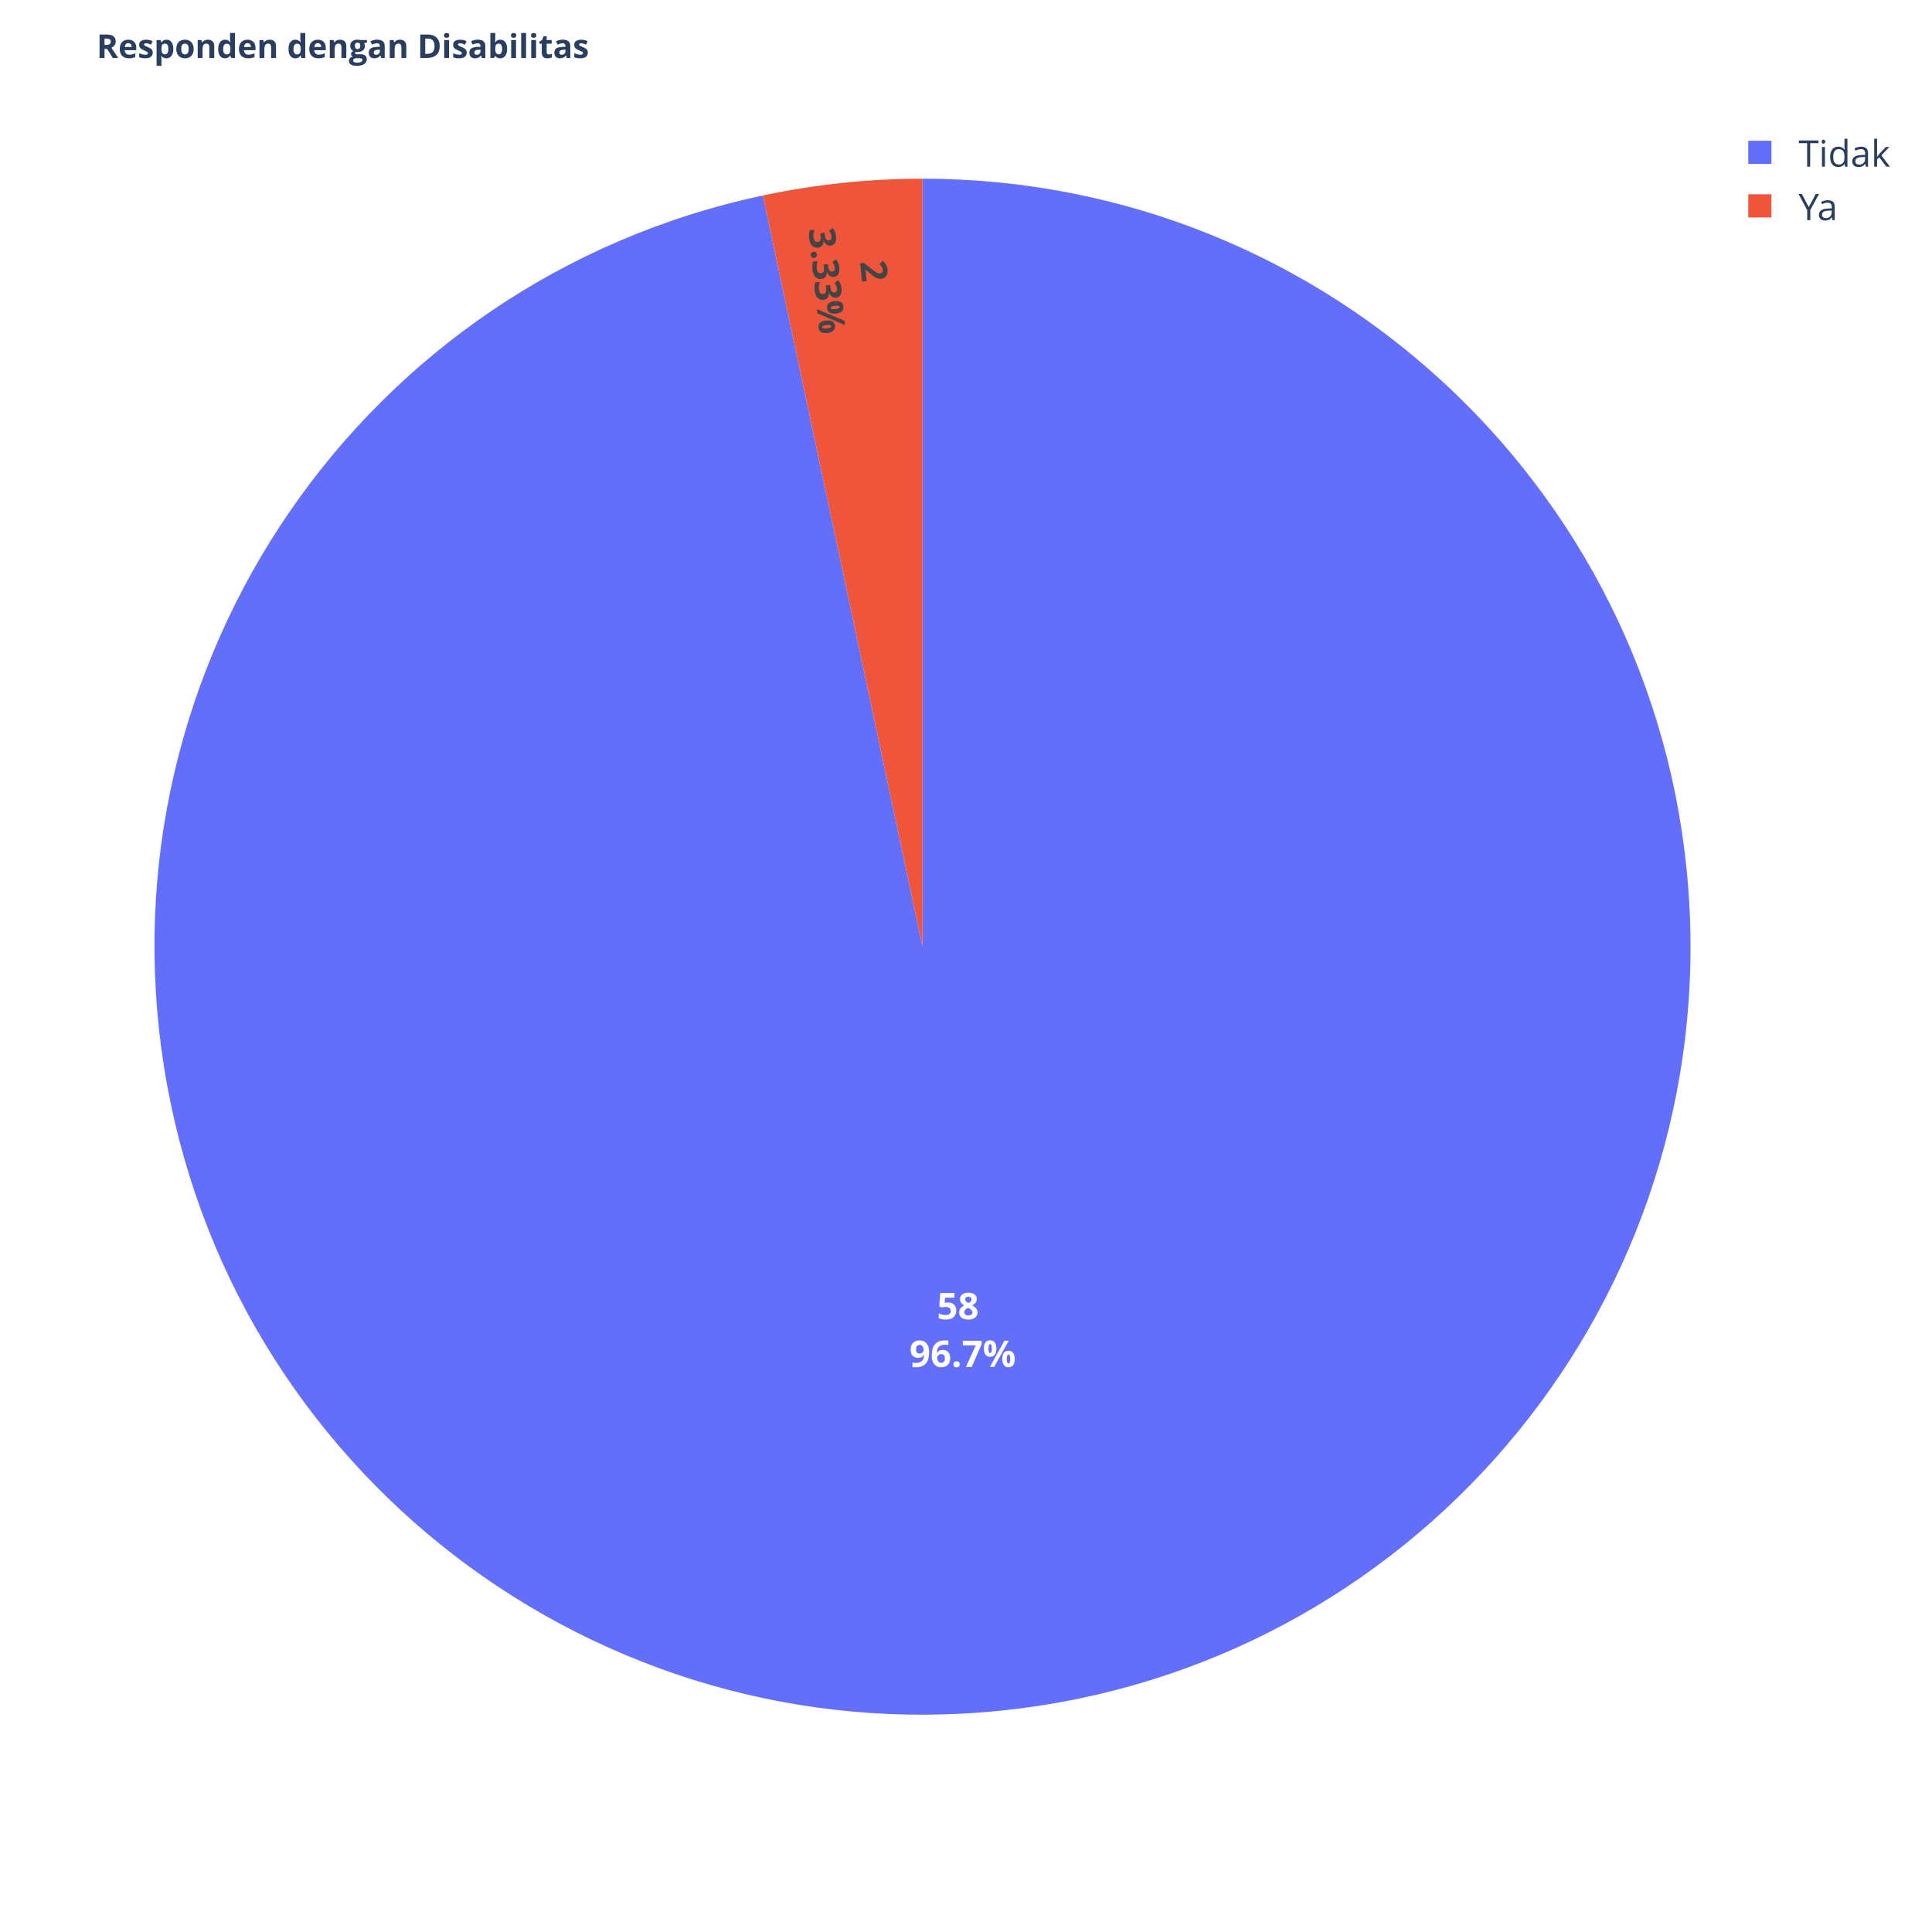
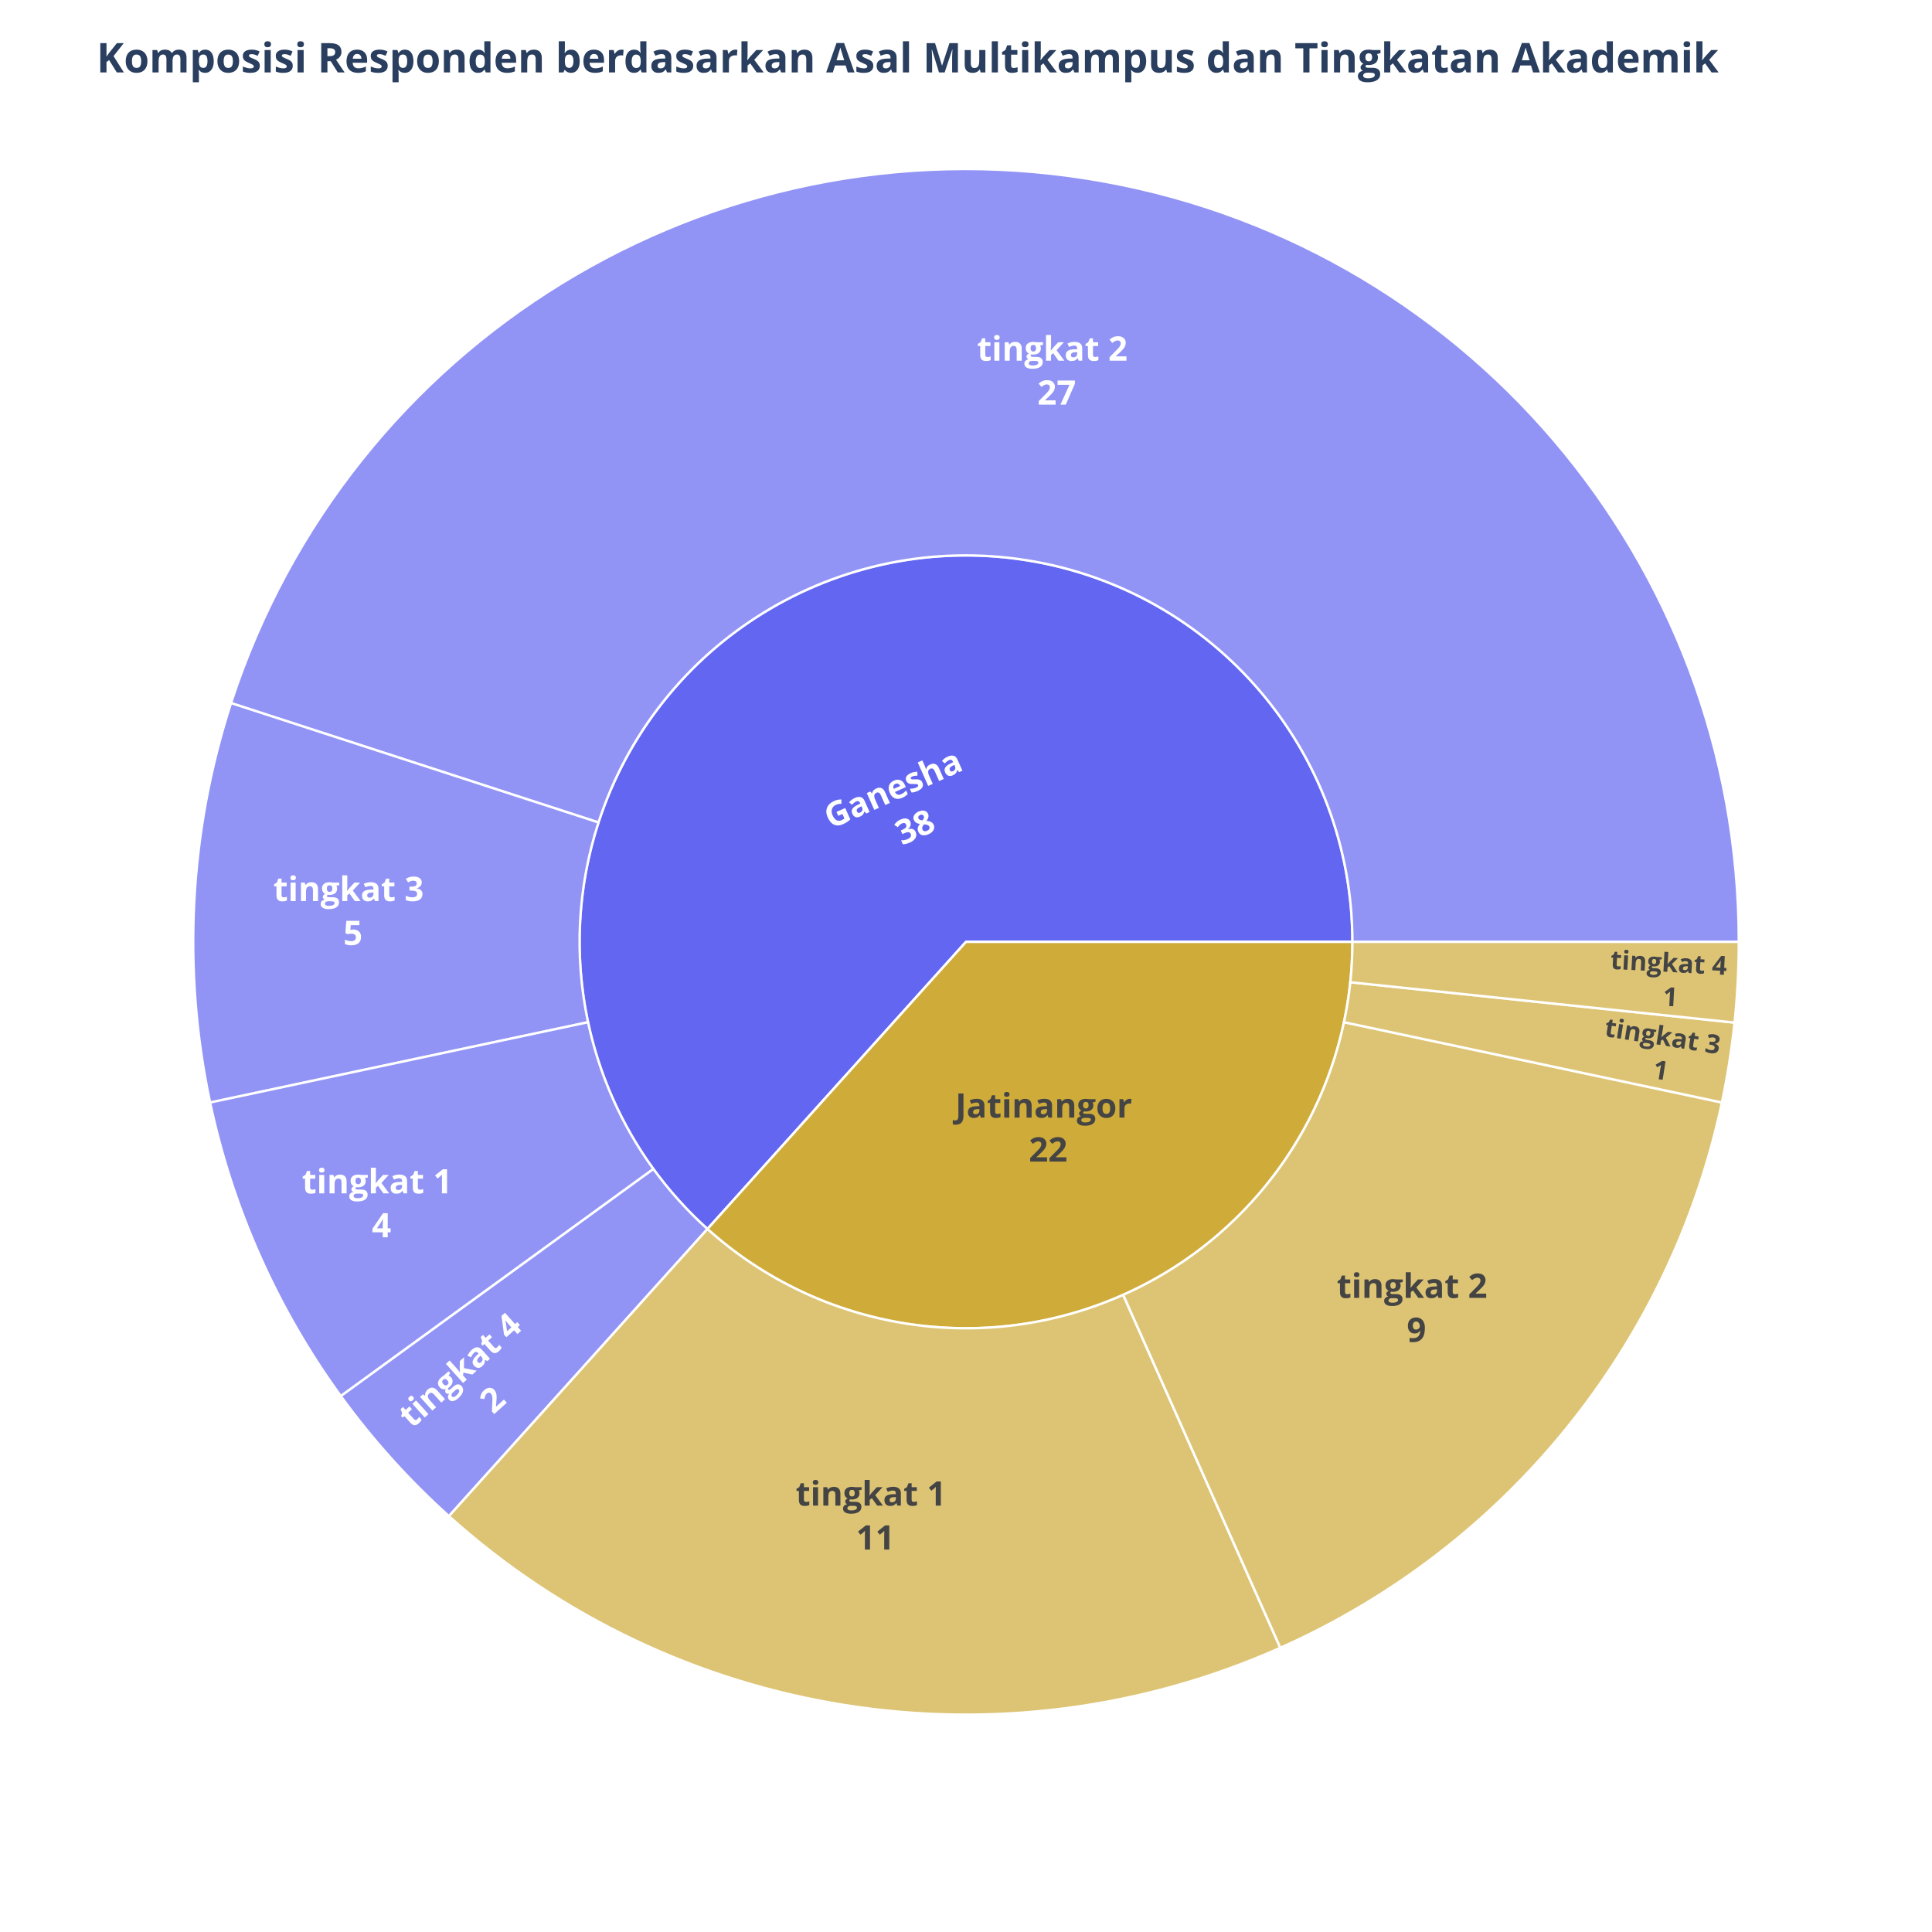
- <svg xmlns="http://www.w3.org/2000/svg" class="main-svg" width="1000" height="1000" style="" viewBox="0 0 1000 1000">
-   <rect x="0" y="0" width="1000" height="1000" style="fill: rgb(255, 255, 255); fill-opacity: 1;" />
-   <defs id="defs-36b12b">
+ <svg xmlns="http://www.w3.org/2000/svg" class="main-svg" width="800" height="800" style="" viewBox="0 0 800 800">
+   <rect x="0" y="0" width="800" height="800" style="fill: rgb(255, 255, 255); fill-opacity: 1;" />
+   <defs id="defs-2886bb">
    <g class="clips" />
    <g class="gradients" />
    <g class="patterns" />
  </defs>
  <g class="bglayer" />
  <g class="layer-below">
    <g class="imagelayer" />
    <g class="shapelayer" />
  </g>
  <g class="cartesianlayer" />
  <g class="polarlayer" />
  <g class="smithlayer" />
  <g class="ternarylayer" />
  <g class="geolayer" />
  <g class="funnelarealayer" />
-   <g class="pielayer">
-     <g class="trace" stroke-linejoin="round" style="opacity: 1;">
-       <g class="slice">
-         <path class="surface" d="M477.5,490l0,-397.5a397.5,397.5 0 1 1 -82.645,8.686Z" style="pointer-events: none; fill: rgb(99, 110, 250); fill-opacity: 1; stroke-width: 0; stroke: rgb(68, 68, 68); stroke-opacity: 1;" />
+   <g class="pielayer" />
+   <g class="iciclelayer" />
+   <g class="treemaplayer" />
+   <g class="sunburstlayer">
+     <g class="trace sunburst" stroke-linejoin="round" style="opacity: 1;">
+       <g class="slice cursor-pointer">
+         <path class="surface" d="M400,390L560,390A160,160 0,1,0 292.939,508.903L400,390A0,0 0,1,1 400,390Z" style="pointer-events: none; stroke-width: 1; fill: rgb(99, 102, 241); fill-opacity: 1; stroke: rgb(255, 255, 255); stroke-opacity: 1;" />
        <g class="slicetext">
-           <text data-notex="1" class="slicetext" transform="translate(498.275,682.8097)" text-anchor="middle" x="0" y="0" style="font-family: 'Open Sans', verdana, arial, sans-serif; font-size: 19px; fill: rgb(255, 255, 255); fill-opacity: 1; font-weight: bold; white-space: pre;">
-             <tspan class="line" dy="0em" x="0" y="0">58</tspan>
-             <tspan class="line" dy="1.3em" x="0" y="0">96.7%</tspan>
+           <text data-notex="1" class="slicetext" text-anchor="middle" x="0" y="0" style="font-family: 'Open Sans', verdana, arial, sans-serif; font-size: 14px; fill: rgb(255, 255, 255); fill-opacity: 1; font-weight: bold; white-space: pre;" transform="translate(373.4174,330.2944)rotate(-24)">
+             <tspan class="line" dy="0em" x="0" y="0">Ganesha</tspan>
+             <tspan class="line" dy="1.3em" x="0" y="0">38</tspan>
+           </text>
+         </g>
+       </g>
+       <g class="slice cursor-pointer">
+         <path class="surface" d="M400,390L292.939,508.903A160,160 0,0,0 560,390L400,390A0,0 0,0,1 400,390Z" style="pointer-events: none; stroke-width: 1; fill: rgb(207, 171, 58); fill-opacity: 1; stroke: rgb(255, 255, 255); stroke-opacity: 1;" />
+         <g class="slicetext">
+           <text data-notex="1" class="slicetext" text-anchor="middle" x="0" y="0" style="font-family: 'Open Sans', verdana, arial, sans-serif; font-size: 14px; fill: rgb(68, 68, 68); fill-opacity: 1; font-weight: bold; white-space: pre;" transform="translate(434.009,462.784)">
+             <tspan class="line" dy="0em" x="0" y="0">Jatinangor</tspan>
+             <tspan class="line" dy="1.3em" x="0" y="0">22</tspan>
          </text>
        </g>
      </g>
      <g class="slice">
-         <path class="surface" d="M477.5,490l-82.645,-388.814a397.5,397.5 0 0 1 82.645,-8.686Z" style="pointer-events: none; fill: rgb(239, 85, 59); fill-opacity: 1; stroke-width: 0; stroke: rgb(68, 68, 68); stroke-opacity: 1;" />
+         <path class="surface" d="M560,390L720,390A320,320 0,0,0 95.662,291.115L247.831,340.557A160,160 0,0,1 560,390Z" style="pointer-events: none; stroke-width: 1; fill: rgb(99, 102, 241); fill-opacity: 1; stroke: rgb(255, 255, 255); stroke-opacity: 1; opacity: 0.7;" />
        <g class="slicetext">
-           <text data-notex="1" class="slicetext" transform="translate(445.9459,143.3692)rotate(84)" text-anchor="middle" x="0" y="0" style="font-family: 'Open Sans', verdana, arial, sans-serif; font-size: 19px; fill: rgb(68, 68, 68); fill-opacity: 1; font-weight: bold; white-space: pre;">
-             <tspan class="line" dy="0em" x="0" y="0">2</tspan>
-             <tspan class="line" dy="1.3em" x="0" y="0">3.33%</tspan>
+           <text data-notex="1" class="slicetext" text-anchor="middle" x="0" y="0" style="font-family: 'Open Sans', verdana, arial, sans-serif; font-size: 14px; fill: rgb(255, 255, 255); fill-opacity: 1; font-weight: bold; white-space: pre;" transform="translate(437.5443,149.3532)">
+             <tspan class="line" dy="0em" x="0" y="0">tingkat 2</tspan>
+             <tspan class="line" dy="1.3em" x="0" y="0">27</tspan>
+           </text>
+         </g>
+       </g>
+       <g class="slice">
+         <path class="surface" d="M247.831,340.557L95.662,291.115A320,320 0,0,0 86.993,456.532L243.496,423.266A160,160 0,0,1 247.831,340.557Z" style="pointer-events: none; stroke-width: 1; fill: rgb(99, 102, 241); fill-opacity: 1; stroke: rgb(255, 255, 255); stroke-opacity: 1; opacity: 0.7;" />
+         <g class="slicetext">
+           <text data-notex="1" class="slicetext" text-anchor="middle" x="0" y="0" style="font-family: 'Open Sans', verdana, arial, sans-serif; font-size: 14px; fill: rgb(255, 255, 255); fill-opacity: 1; font-weight: bold; white-space: pre;" transform="translate(146.1419,373.0943)">
+             <tspan class="line" dy="0em" x="0" y="0">tingkat 3</tspan>
+             <tspan class="line" dy="1.3em" x="0" y="0">5</tspan>
+           </text>
+         </g>
+       </g>
+       <g class="slice">
+         <path class="surface" d="M243.496,423.266L86.993,456.532A320,320 0,0,0 141.115,578.091L270.557,484.046A160,160 0,0,1 243.496,423.266Z" style="pointer-events: none; stroke-width: 1; fill: rgb(99, 102, 241); fill-opacity: 1; stroke: rgb(255, 255, 255); stroke-opacity: 1; opacity: 0.7;" />
+         <g class="slicetext">
+           <text data-notex="1" class="slicetext" text-anchor="middle" x="0" y="0" style="font-family: 'Open Sans', verdana, arial, sans-serif; font-size: 14px; fill: rgb(255, 255, 255); fill-opacity: 1; font-weight: bold; white-space: pre;" transform="translate(157.9835,494.1511)">
+             <tspan class="line" dy="0em" x="0" y="0">tingkat 1</tspan>
+             <tspan class="line" dy="1.3em" x="0" y="0">4</tspan>
+           </text>
+         </g>
+       </g>
+       <g class="slice">
+         <path class="surface" d="M270.557,484.046L141.115,578.091A320,320 0,0,0 185.878,627.806L292.939,508.903A160,160 0,0,1 270.557,484.046Z" style="pointer-events: none; stroke-width: 1; fill: rgb(99, 102, 241); fill-opacity: 1; stroke: rgb(255, 255, 255); stroke-opacity: 1; opacity: 0.7;" />
+         <g class="slicetext">
+           <text data-notex="1" class="slicetext" text-anchor="middle" x="0" y="0" style="font-family: 'Open Sans', verdana, arial, sans-serif; font-size: 14px; fill: rgb(255, 255, 255); fill-opacity: 1; font-weight: bold; white-space: pre;" transform="translate(195.0383,569.7019)rotate(-42)">
+             <tspan class="line" dy="0em" x="0" y="0">tingkat 4</tspan>
+             <tspan class="line" dy="1.3em" x="0" y="0">2</tspan>
+           </text>
+         </g>
+       </g>
+       <g class="slice">
+         <path class="surface" d="M292.939,508.903L185.878,627.806A320,320 0,0,0 530.156,682.335L465.078,536.167A160,160 0,0,1 292.939,508.903Z" style="pointer-events: none; stroke-width: 1; fill: rgb(207, 171, 58); fill-opacity: 1; stroke: rgb(255, 255, 255); stroke-opacity: 1; opacity: 0.7;" />
+         <g class="slicetext">
+           <text data-notex="1" class="slicetext" text-anchor="middle" x="0" y="0" style="font-family: 'Open Sans', verdana, arial, sans-serif; font-size: 14px; fill: rgb(68, 68, 68); fill-opacity: 1; font-weight: bold; white-space: pre;" transform="translate(362.4557,623.4436)">
+             <tspan class="line" dy="0em" x="0" y="0">tingkat 1</tspan>
+             <tspan class="line" dy="1.3em" x="0" y="0">11</tspan>
+           </text>
+         </g>
+       </g>
+       <g class="slice">
+         <path class="surface" d="M465.078,536.167L530.156,682.335A320,320 0,0,0 713.007,456.532L556.504,423.266A160,160 0,0,1 465.078,536.167Z" style="pointer-events: none; stroke-width: 1; fill: rgb(207, 171, 58); fill-opacity: 1; stroke: rgb(255, 255, 255); stroke-opacity: 1; opacity: 0.7;" />
+         <g class="slicetext">
+           <text data-notex="1" class="slicetext" text-anchor="middle" x="0" y="0" style="font-family: 'Open Sans', verdana, arial, sans-serif; font-size: 14px; fill: rgb(68, 68, 68); fill-opacity: 1; font-weight: bold; white-space: pre;" transform="translate(586.515,537.4353)">
+             <tspan class="line" dy="0em" x="0" y="0">tingkat 2</tspan>
+             <tspan class="line" dy="1.3em" x="0" y="0">9</tspan>
+           </text>
+         </g>
+       </g>
+       <g class="slice">
+         <path class="surface" d="M556.504,423.266L713.007,456.532A320,320 0,0,0 718.247,423.449L559.124,406.725A160,160 0,0,1 556.504,423.266Z" style="pointer-events: none; stroke-width: 1; fill: rgb(207, 171, 58); fill-opacity: 1; stroke: rgb(255, 255, 255); stroke-opacity: 1; opacity: 0.7;" />
+         <g class="slicetext">
+           <text data-notex="1" class="slicetext" text-anchor="middle" x="0" y="0" style="font-family: 'Open Sans', verdana, arial, sans-serif; font-size: 14px; fill: rgb(68, 68, 68); fill-opacity: 1; font-weight: bold; white-space: pre;" transform="translate(689.291,432.9937)scale(0.7748493)rotate(9)">
+             <tspan class="line" dy="0em" x="0" y="0">tingkat 3</tspan>
+             <tspan class="line" dy="1.3em" x="0" y="0">1</tspan>
+           </text>
+         </g>
+       </g>
+       <g class="slice">
+         <path class="surface" d="M559.124,406.725L718.247,423.449A320,320 0,0,0 720,390L560,390A160,160 0,0,1 559.124,406.725Z" style="pointer-events: none; stroke-width: 1; fill: rgb(207, 171, 58); fill-opacity: 1; stroke: rgb(255, 255, 255); stroke-opacity: 1; opacity: 0.7;" />
+         <g class="slicetext">
+           <text data-notex="1" class="slicetext" text-anchor="middle" x="0" y="0" style="font-family: 'Open Sans', verdana, arial, sans-serif; font-size: 14px; fill: rgb(68, 68, 68); fill-opacity: 1; font-weight: bold; white-space: pre;" transform="translate(692.2003,402.5191)scale(0.7748493)rotate(3)">
+             <tspan class="line" dy="0em" x="0" y="0">tingkat 4</tspan>
+             <tspan class="line" dy="1.3em" x="0" y="0">1</tspan>
          </text>
        </g>
      </g>
    </g>
  </g>
-   <g class="iciclelayer" />
-   <g class="treemaplayer" />
-   <g class="sunburstlayer" />
  <g class="glimages" />
-   <defs id="topdefs-36b12b">
+   <defs id="topdefs-2886bb">
    <g class="clips" />
-     <clipPath id="legend36b12b">
-       <rect width="97" height="66" x="0" y="0" />
-     </clipPath>
  </defs>
  <g class="layer-above">
    <g class="imagelayer" />
    <g class="shapelayer" />
  </g>
  <g class="infolayer">
-     <g class="legend" pointer-events="all" transform="translate(890.9,60)">
-       <rect class="bg" shape-rendering="crispEdges" style="stroke: rgb(68, 68, 68); stroke-opacity: 1; fill: rgb(255, 255, 255); fill-opacity: 1; stroke-width: 0px;" width="97" height="66" x="0" y="0" />
-       <g class="scrollbox" transform="" clip-path="url(#legend36b12b)">
-         <g class="groups">
-           <g class="traces" transform="translate(0,18.85)" style="opacity: 1;">
-             <text class="legendtext" text-anchor="start" x="40" y="7.41" style="font-family: 'Open Sans', verdana, arial, sans-serif; font-size: 19px; fill: rgb(42, 63, 95); fill-opacity: 1; white-space: pre;">Tidak</text>
-             <g class="layers" style="opacity: 1;">
-               <g class="legendfill" />
-               <g class="legendlines" />
-               <g class="legendsymbols">
-                 <g class="legendpoints">
-                   <path class="legendpie" d="M6,6H-6V-6H6Z" transform="translate(20,0)" style="fill: rgb(99, 110, 250); fill-opacity: 1; stroke-width: 0; stroke: rgb(68, 68, 68); stroke-opacity: 1;" />
-                 </g>
-               </g>
-             </g>
-             <rect class="legendtoggle" x="0" y="-13.85" width="92" height="27.7" style="fill: rgb(0, 0, 0); fill-opacity: 0;" />
-           </g>
-           <g class="traces" transform="translate(0,46.55)" style="opacity: 1;">
-             <text class="legendtext" text-anchor="start" x="40" y="7.41" style="font-family: 'Open Sans', verdana, arial, sans-serif; font-size: 19px; fill: rgb(42, 63, 95); fill-opacity: 1; white-space: pre;">Ya</text>
-             <g class="layers" style="opacity: 1;">
-               <g class="legendfill" />
-               <g class="legendlines" />
-               <g class="legendsymbols">
-                 <g class="legendpoints">
-                   <path class="legendpie" d="M6,6H-6V-6H6Z" transform="translate(20,0)" style="fill: rgb(239, 85, 59); fill-opacity: 1; stroke-width: 0; stroke: rgb(68, 68, 68); stroke-opacity: 1;" />
-                 </g>
-               </g>
-             </g>
-             <rect class="legendtoggle" x="0" y="-13.85" width="92" height="27.7" style="fill: rgb(0, 0, 0); fill-opacity: 0;" />
-           </g>
-         </g>
-       </g>
-       <rect class="scrollbar" rx="20" ry="3" width="0" height="0" style="fill: rgb(128, 139, 164); fill-opacity: 1;" x="0" y="0" />
-     </g>
    <g class="g-gtitle">
-       <text class="gtitle" x="50" y="30" text-anchor="start" dy="0em" style="font-family: 'Open Sans', verdana, arial, sans-serif; font-size: 17px; fill: rgb(42, 63, 95); opacity: 1; white-space: pre;">
-         <tspan style="font-weight:bold">Responden dengan Disabilitas</tspan>
+       <text class="gtitle" x="40" y="30" text-anchor="start" dy="0em" style="font-family: 'Open Sans', verdana, arial, sans-serif; font-size: 17px; fill: rgb(42, 63, 95); opacity: 1; white-space: pre;">
+         <tspan style="font-weight:bold">Komposisi Responden berdasarkan Asal Multikampus dan Tingkatan Akademik</tspan>
      </text>
    </g>
  </g>
</svg>
